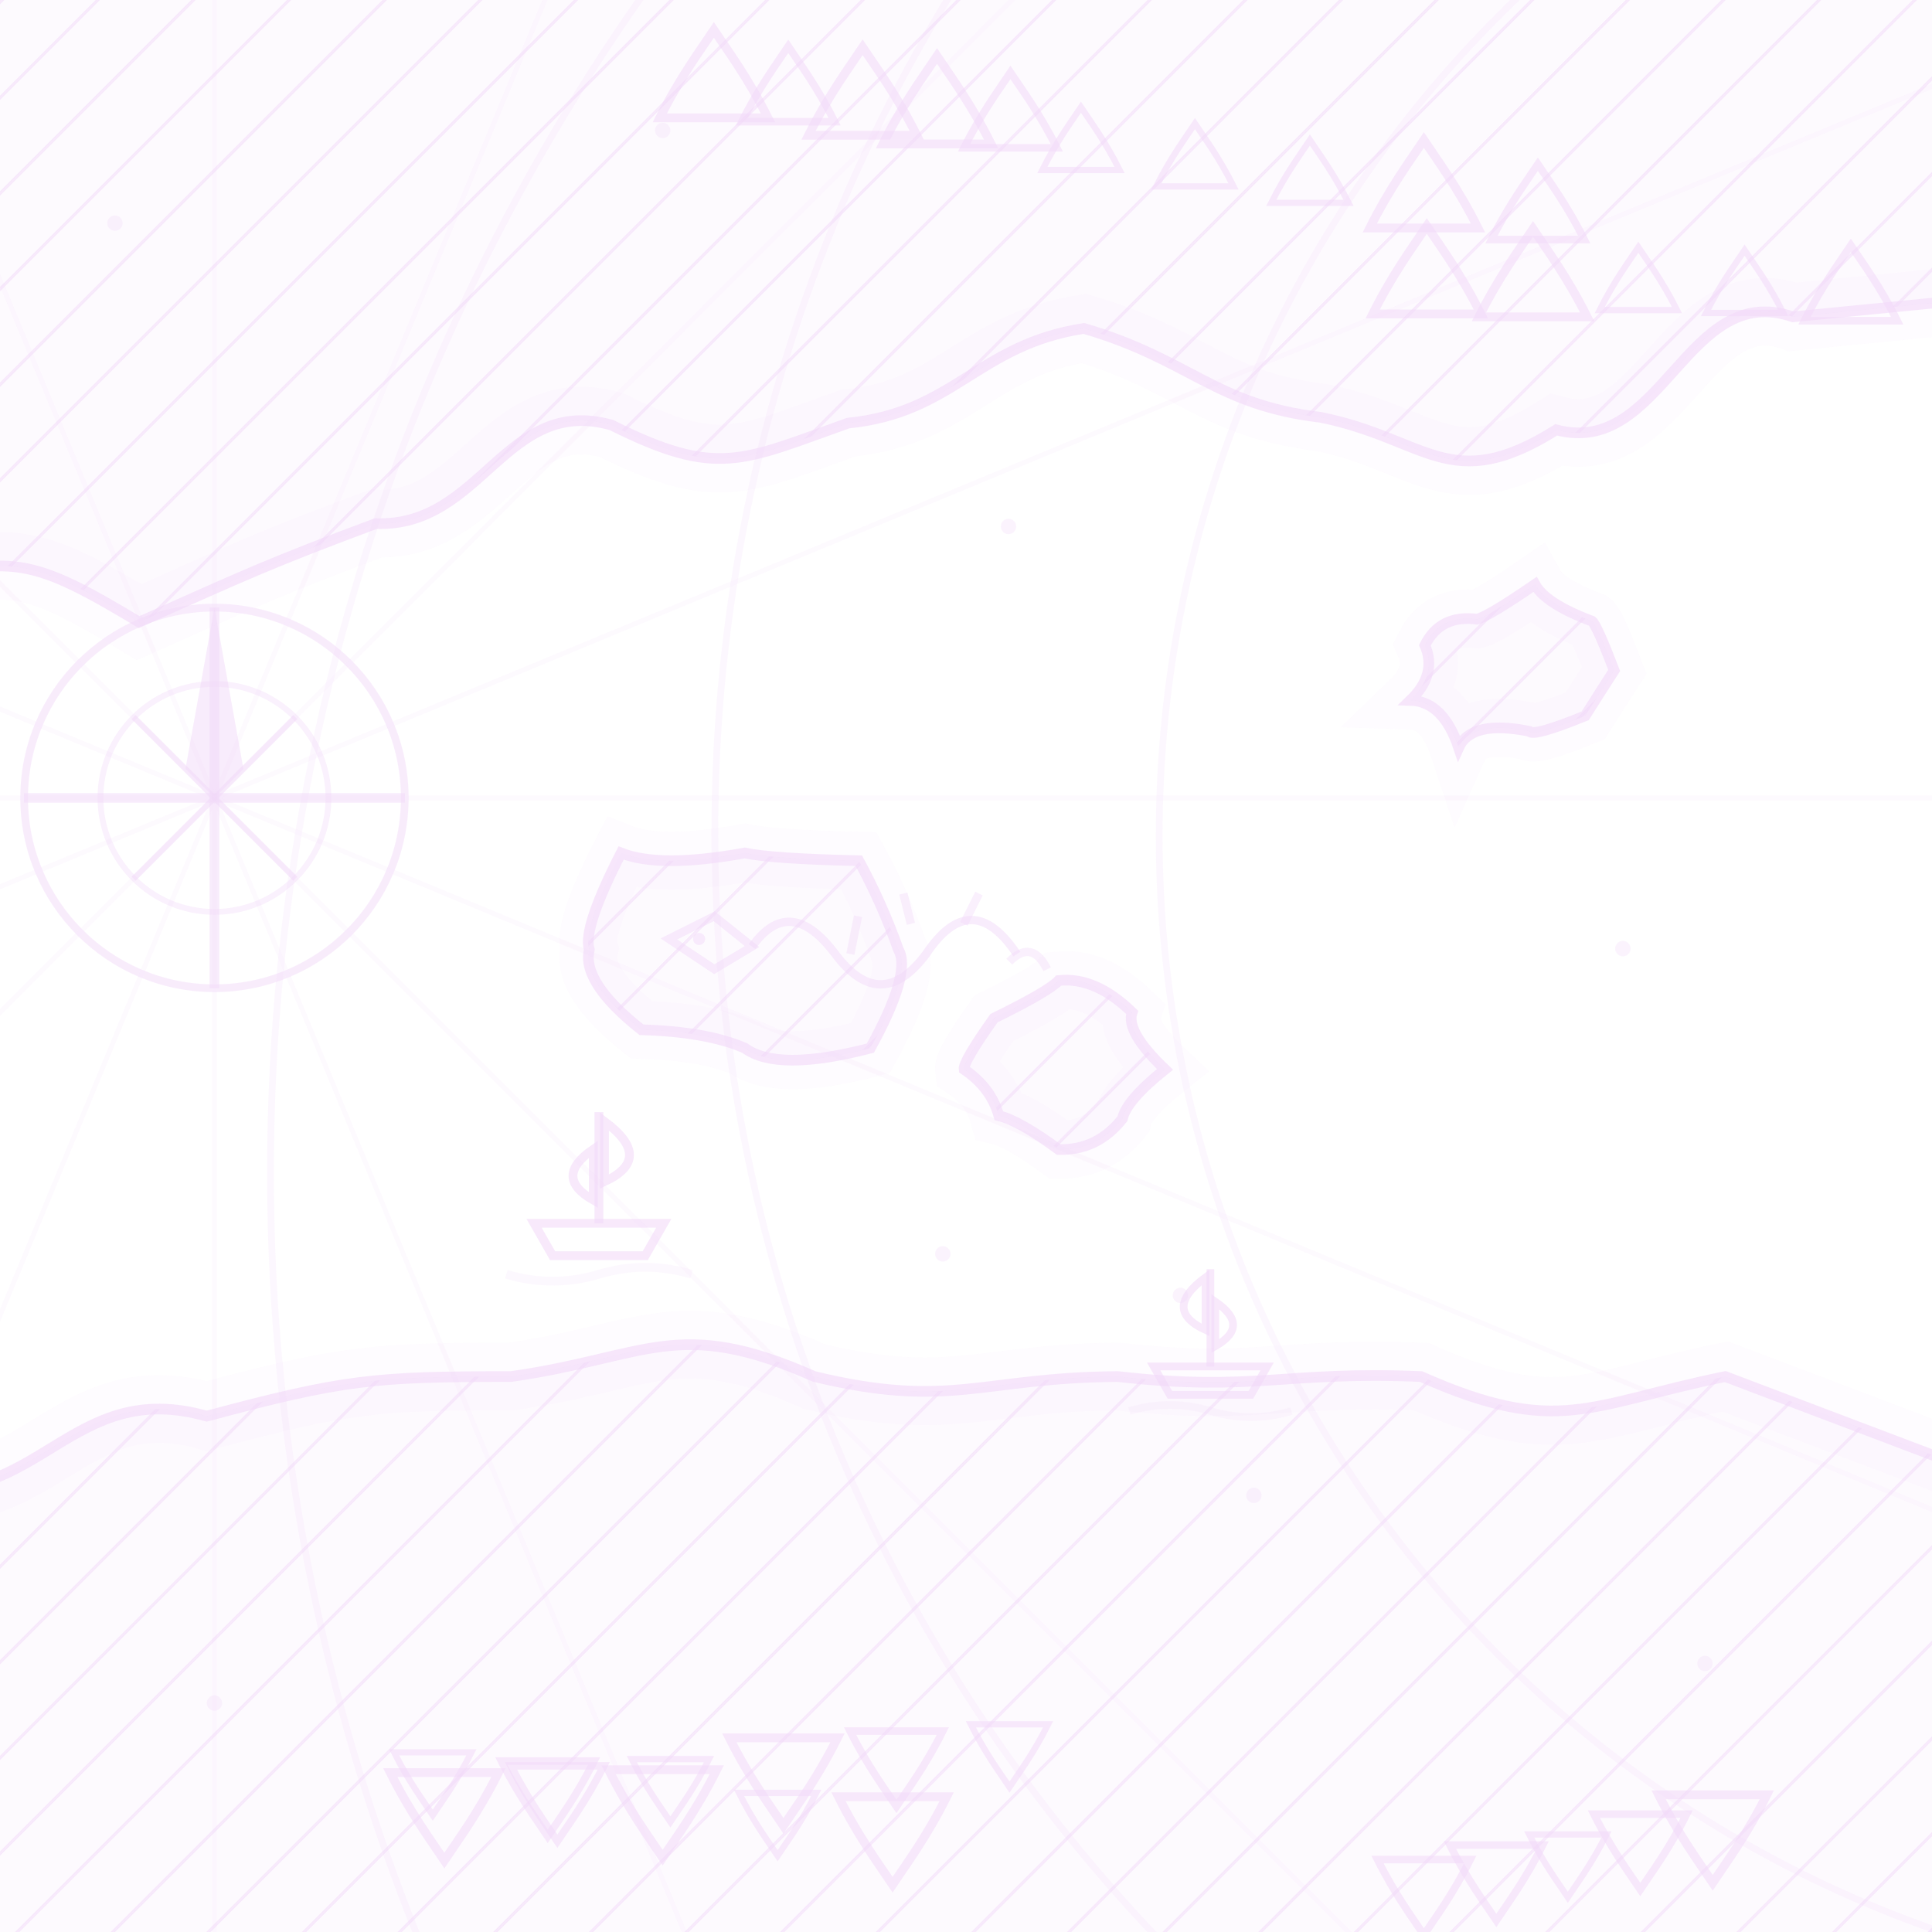
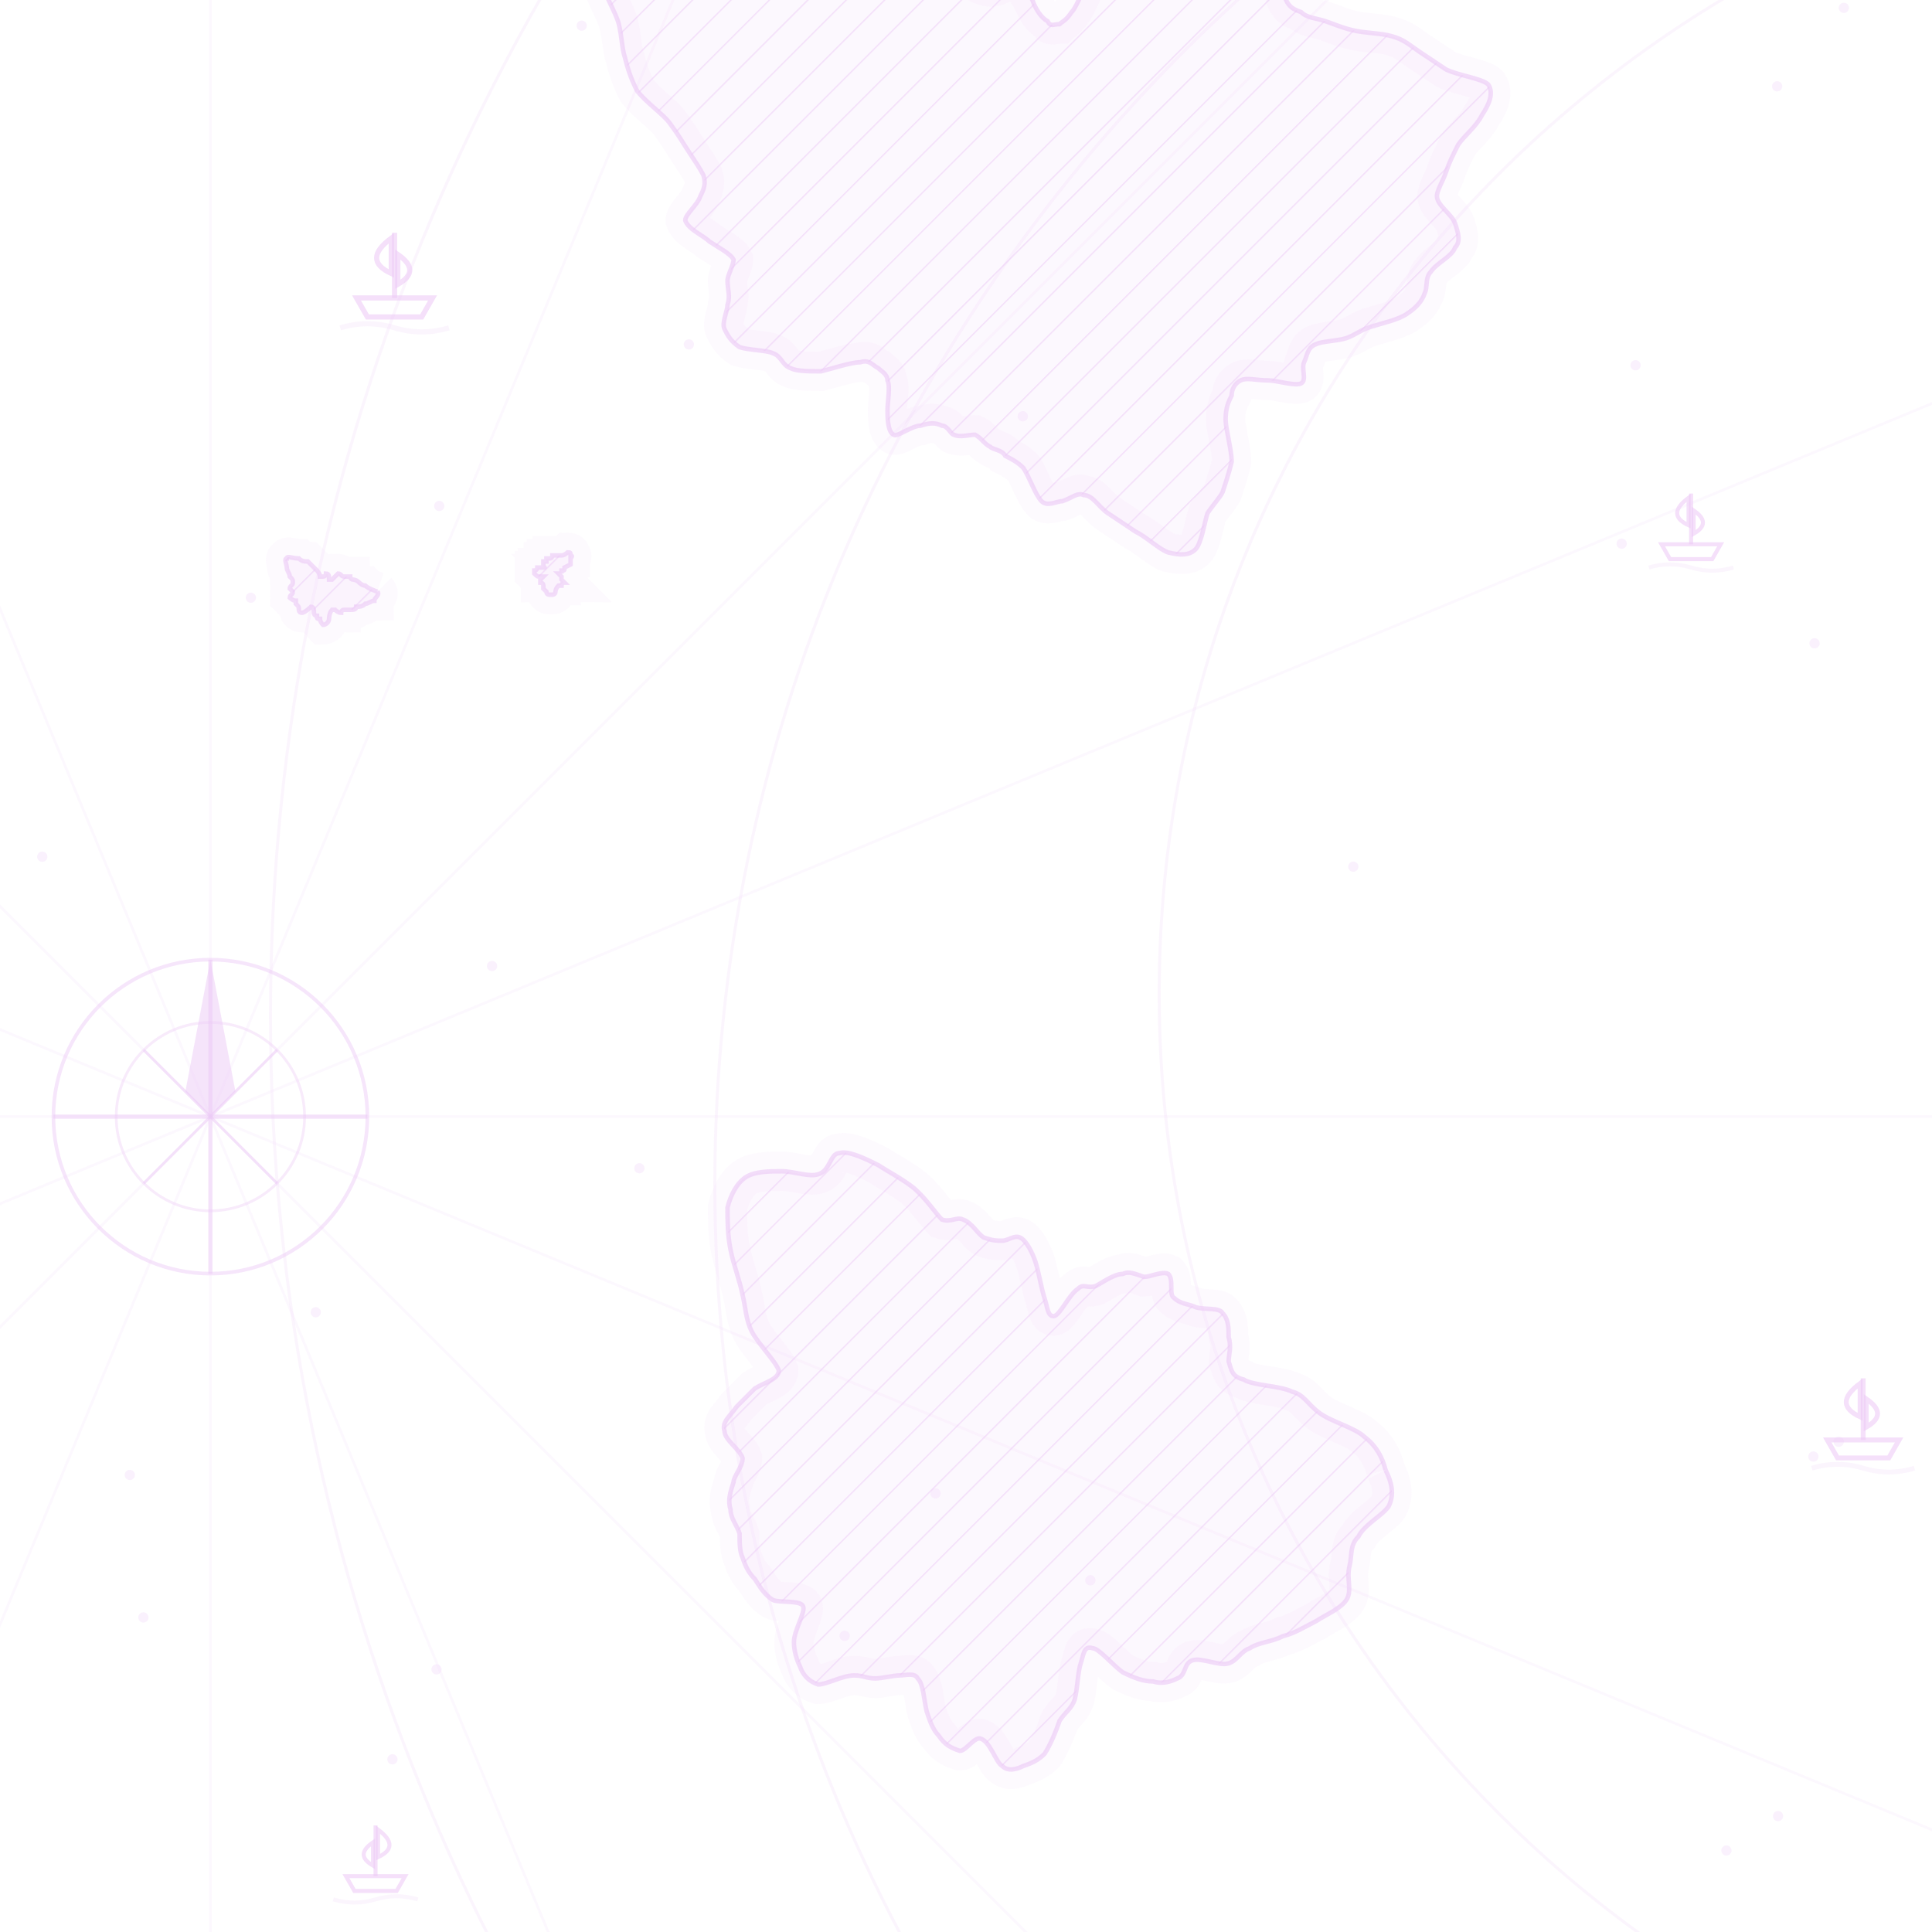
- <svg xmlns="http://www.w3.org/2000/svg" width="200" height="200" viewBox="0 0 200 200">
+ <svg xmlns="http://www.w3.org/2000/svg" width="640" height="640" viewBox="0 0 640 640">
  <defs>
-     <pattern id="h" width="7" height="7" patternUnits="userSpaceOnUse" patternTransform="rotate(45)">
-       <line x1="0" y1="0" x2="0" y2="7" stroke="#CB6CE6" stroke-opacity=".50" stroke-width=".65" />
+     <pattern id="h" width="9" height="9" patternUnits="userSpaceOnUse" patternTransform="rotate(45)">
+       <line x1="0" y1="0" x2="0" y2="9" stroke="#CB6CE6" stroke-opacity=".5" stroke-width=".9" />
    </pattern>
-     <g id="m" fill="none" stroke="#CB6CE6" stroke-opacity=".55" stroke-width="1.3">
-       <path d="M-8 5 C -5 -1 -2 -5 0 -8 C 2 -5 5 -1 8 5 Z" />
-     </g>
    <g id="s" fill="none" stroke="#CB6CE6" stroke-opacity=".58" stroke-width=".95">
      <path d="M-7 4 L7 4 L5 7.5 L-5 7.5 Z" />
      <path d="M0 4 L0 -8" />
      <path d="M0.6 -7 Q6 -3 0.6 -0.5 Z" />
      <path d="M-0.6 -4 Q-5 -1 -0.6 1.5 Z" />
      <path d="M-10 9.5 Q-5 11 0 9.5 Q5 8 10 9.5" stroke-opacity=".18" />
    </g>
-   </defs>
-   <g opacity="0.26">
-     <circle cx="240" cy="86.5" r="120" fill="none" stroke="#CB6CE6" stroke-opacity=".20" stroke-width=".7" />
-     <circle cx="240" cy="86.1" r="166" fill="none" stroke="#CB6CE6" stroke-opacity=".20" stroke-width=".7" />
-     <circle cx="240" cy="121.4" r="212" fill="none" stroke="#CB6CE6" stroke-opacity=".20" stroke-width=".7" />
-     <g stroke="#CB6CE6" stroke-opacity=".14" stroke-width=".5">
-       <line x1="22.2" y1="82.6" x2="322.2" y2="82.6" />
-       <line x1="22.2" y1="82.6" x2="299.3" y2="197.4" />
-       <line x1="22.2" y1="82.6" x2="234.3" y2="294.7" />
-       <line x1="22.2" y1="82.6" x2="137" y2="359.7" />
-       <line x1="22.2" y1="82.6" x2="22.2" y2="382.6" />
-       <line x1="22.2" y1="82.6" x2="-92.6" y2="359.7" />
-       <line x1="22.2" y1="82.6" x2="-190" y2="294.7" />
-       <line x1="22.2" y1="82.6" x2="-255" y2="197.4" />
-       <line x1="22.2" y1="82.6" x2="-277.8" y2="82.6" />
-       <line x1="22.2" y1="82.6" x2="-255" y2="-32.2" />
-       <line x1="22.2" y1="82.6" x2="-190" y2="-129.6" />
-       <line x1="22.2" y1="82.6" x2="-92.6" y2="-194.6" />
-       <line x1="22.2" y1="82.6" x2="22.2" y2="-217.4" />
-       <line x1="22.2" y1="82.6" x2="137" y2="-194.6" />
-       <line x1="22.2" y1="82.6" x2="234.3" y2="-129.6" />
-       <line x1="22.2" y1="82.6" x2="299.3" y2="-32.2" />
-     </g>
-     <circle cx="97.6" cy="129.8" r=".8" fill="#CB6CE6" fill-opacity=".30" />
-     <circle cx="129.8" cy="154.8" r=".8" fill="#CB6CE6" fill-opacity=".30" />
-     <circle cx="168" cy="98.2" r=".8" fill="#CB6CE6" fill-opacity=".30" />
-     <circle cx="176.5" cy="172.2" r=".8" fill="#CB6CE6" fill-opacity=".30" />
-     <circle cx="68.6" cy="13.5" r=".8" fill="#CB6CE6" fill-opacity=".30" />
-     <circle cx="22.2" cy="176.3" r=".8" fill="#CB6CE6" fill-opacity=".30" />
-     <circle cx="11.9" cy="23.1" r=".8" fill="#CB6CE6" fill-opacity=".30" />
-     <circle cx="104.4" cy="54.5" r=".8" fill="#CB6CE6" fill-opacity=".30" />
-     <circle cx="122.2" cy="134.1" r=".8" fill="#CB6CE6" fill-opacity=".30" />
-     <path d="M-10 -10 L210 -10 L210 30.4 L185.6 32.8 C174.6 29, 172.1 47.4, 161.1 44.5 C150.1 51.4, 147.7 45.4, 136.7 43.2 C125.7 41.9, 123.2 37.2, 112.2 34 C101.2 35.7, 98.8 42.7, 87.8 43.8 C76.8 47.7, 74.3 49.5, 63.3 44 C52.3 40.9, 49.9 54.6, 38.9 54.2 C27.9 58.3, 25.4 59.5, 14.4 64.4 C3.4 57.8, 1 57.2, -10 60.7 Z" fill="none" stroke="#CB6CE6" stroke-opacity=".10" stroke-width="7" />
-     <path d="M-10 -10 L210 -10 L210 46 C195.9 43.7, 192.7 57.4, 178.6 53.4 C164.4 57.2, 161.3 57.5, 147.1 57.5 C133 59.5, 129.9 63.8, 115.7 57.5 C101.6 54.1, 98.4 57.4, 84.3 57.5 C70.1 55.9, 67 58.1, 52.9 57.5 C38.7 51.2, 35.6 54.6, 21.4 57.5 L-10 45.6 Z" transform="rotate(180 100 100)" fill="none" stroke="#CB6CE6" stroke-opacity=".10" stroke-width="7" />
-     <path d="M120.6 110.7 Q116.6 113.9, 116.2 115.8 Q113.6 119.1, 109.6 119 Q105.5 116, 103.4 115.5 Q102.6 112.6, 99.8 110.7 Q99.7 109.9, 102.9 105.4 Q108.6 102.6, 109.6 101.5 Q113.4 101.1, 117.2 104.8 Q116.5 106.8, 120.6 110.7 Z" fill="none" stroke="#CB6CE6" stroke-opacity=".10" stroke-width="6" />
-     <path d="M167.1 69.4 Q166 71.1, 164.1 74.1 Q158.7 76.3, 158.3 75.7 Q152.3 74.5, 151 77.4 Q149.4 72.6, 146 72.5 Q148.8 69.8, 147.5 66.8 Q149.1 63.6, 152.9 64.1 Q154.1 63.8, 158.9 60.5 Q160 62.5, 164.8 64.3 Q165.3 64.7, 167.1 69.4 Z" fill="none" stroke="#CB6CE6" stroke-opacity=".10" stroke-width="6" />
-     <path d="M93 98.3 Q94.4 100.7, 90.1 108.5 Q80.5 111, 77.1 108.5 Q73.2 106.8, 66.4 106.6 Q60.2 101.7, 61 98.3 Q60.3 96.1, 64.3 88.3 Q68.3 89.9, 77.1 88.3 Q79.9 88.9, 88.9 89.1 Q91.3 93.5, 93 98.3 Z" fill="none" stroke="#CB6CE6" stroke-opacity=".10" stroke-width="6" />
-     <path d="M-10 -10 L210 -10 L210 30.4 L185.6 32.8 C174.6 29, 172.1 47.4, 161.1 44.5 C150.1 51.4, 147.7 45.4, 136.7 43.2 C125.7 41.9, 123.2 37.2, 112.2 34 C101.2 35.7, 98.8 42.7, 87.8 43.8 C76.8 47.7, 74.3 49.5, 63.3 44 C52.3 40.9, 49.9 54.6, 38.9 54.2 C27.9 58.3, 25.4 59.5, 14.4 64.4 C3.4 57.8, 1 57.2, -10 60.7 Z" fill="#CB6CE6" fill-opacity=".13" />
-     <path d="M-10 -10 L210 -10 L210 46 C195.9 43.7, 192.7 57.4, 178.6 53.4 C164.4 57.2, 161.3 57.5, 147.1 57.5 C133 59.5, 129.9 63.8, 115.7 57.5 C101.6 54.1, 98.4 57.4, 84.3 57.5 C70.1 55.9, 67 58.1, 52.9 57.5 C38.7 51.2, 35.6 54.6, 21.4 57.5 L-10 45.6 Z" transform="rotate(180 100 100)" fill="#CB6CE6" fill-opacity=".13" />
-     <path d="M120.6 110.7 Q116.6 113.9, 116.2 115.8 Q113.6 119.1, 109.6 119 Q105.5 116, 103.4 115.5 Q102.6 112.6, 99.8 110.7 Q99.7 109.9, 102.9 105.4 Q108.6 102.6, 109.6 101.5 Q113.4 101.1, 117.2 104.8 Q116.5 106.8, 120.6 110.7 Z" fill="#CB6CE6" fill-opacity=".13" />
-     <path d="M167.1 69.4 Q166 71.1, 164.1 74.1 Q158.7 76.3, 158.3 75.7 Q152.3 74.5, 151 77.4 Q149.4 72.6, 146 72.5 Q148.8 69.8, 147.5 66.8 Q149.1 63.6, 152.9 64.1 Q154.1 63.8, 158.9 60.5 Q160 62.5, 164.8 64.3 Q165.3 64.7, 167.1 69.4 Z" fill="#CB6CE6" fill-opacity=".13" />
-     <path d="M93 98.3 Q94.4 100.7, 90.1 108.5 Q80.5 111, 77.1 108.5 Q73.2 106.8, 66.4 106.6 Q60.2 101.7, 61 98.3 Q60.3 96.1, 64.3 88.3 Q68.3 89.9, 77.1 88.3 Q79.9 88.9, 88.9 89.1 Q91.3 93.5, 93 98.3 Z" fill="#CB6CE6" fill-opacity=".13" />
-     <path d="M-10 -10 L210 -10 L210 30.4 L185.6 32.8 C174.6 29, 172.1 47.4, 161.1 44.5 C150.1 51.4, 147.7 45.4, 136.7 43.2 C125.7 41.9, 123.2 37.2, 112.2 34 C101.2 35.7, 98.8 42.7, 87.8 43.8 C76.8 47.7, 74.3 49.5, 63.3 44 C52.3 40.9, 49.9 54.6, 38.9 54.2 C27.9 58.3, 25.4 59.5, 14.4 64.4 C3.4 57.8, 1 57.2, -10 60.7 Z" fill="url(#h)" stroke="#CB6CE6" stroke-opacity=".62" stroke-width="1.1" />
-     <path d="M-10 -10 L210 -10 L210 46 C195.9 43.7, 192.7 57.4, 178.6 53.4 C164.4 57.2, 161.3 57.5, 147.1 57.5 C133 59.5, 129.9 63.8, 115.7 57.5 C101.6 54.1, 98.4 57.4, 84.3 57.5 C70.1 55.9, 67 58.1, 52.9 57.5 C38.7 51.2, 35.6 54.6, 21.4 57.5 L-10 45.6 Z" transform="rotate(180 100 100)" fill="url(#h)" stroke="#CB6CE6" stroke-opacity=".62" stroke-width="1.1" />
-     <path d="M120.6 110.7 Q116.6 113.9, 116.2 115.8 Q113.6 119.1, 109.6 119 Q105.5 116, 103.4 115.5 Q102.6 112.6, 99.8 110.7 Q99.7 109.9, 102.9 105.4 Q108.6 102.6, 109.6 101.5 Q113.4 101.1, 117.2 104.8 Q116.5 106.8, 120.6 110.7 Z" fill="url(#h)" stroke="#CB6CE6" stroke-opacity=".62" stroke-width="1.1" />
-     <path d="M167.1 69.4 Q166 71.1, 164.1 74.1 Q158.7 76.3, 158.3 75.7 Q152.3 74.5, 151 77.4 Q149.4 72.6, 146 72.5 Q148.8 69.8, 147.5 66.8 Q149.1 63.6, 152.9 64.1 Q154.1 63.8, 158.9 60.5 Q160 62.5, 164.8 64.3 Q165.3 64.7, 167.1 69.4 Z" fill="url(#h)" stroke="#CB6CE6" stroke-opacity=".62" stroke-width="1.1" />
-     <path d="M93 98.3 Q94.4 100.7, 90.1 108.5 Q80.5 111, 77.1 108.5 Q73.2 106.8, 66.4 106.6 Q60.2 101.7, 61 98.3 Q60.3 96.1, 64.3 88.3 Q68.3 89.9, 77.1 88.3 Q79.9 88.9, 88.9 89.1 Q91.3 93.5, 93 98.3 Z" fill="url(#h)" stroke="#CB6CE6" stroke-opacity=".62" stroke-width="1.1" />
-     <use href="#m" transform="translate(73.9 8.7) scale(0.7)" />
-     <use href="#m" transform="translate(81.6 9.6) scale(0.6)" />
-     <use href="#m" transform="translate(89.3 10.5) scale(0.7)" />
-     <use href="#m" transform="translate(97 11.4) scale(0.7)" />
-     <use href="#m" transform="translate(104.6 12.3) scale(0.6)" />
-     <use href="#m" transform="translate(111.9 15.1) scale(0.5)" />
-     <use href="#m" transform="translate(123.7 16.8) scale(0.5)" />
-     <use href="#m" transform="translate(135.6 18.5) scale(0.5)" />
-     <use href="#m" transform="translate(147.4 20.1) scale(0.7)" />
-     <use href="#m" transform="translate(159.2 21.8) scale(0.6)" />
-     <use href="#m" transform="translate(147.7 29) scale(0.7)" />
-     <use href="#m" transform="translate(158.7 29.3) scale(0.7)" />
-     <use href="#m" transform="translate(169.6 29.6) scale(0.5)" />
-     <use href="#m" transform="translate(180.6 29.9) scale(0.5)" />
-     <use href="#m" transform="translate(191.6 30.2) scale(0.6)" />
-     <use href="#m" transform="rotate(180 100 100) translate(22.7 10.7) scale(0.7)" />
-     <use href="#m" transform="rotate(180 100 100) translate(30.2 9.2) scale(0.6)" />
-     <use href="#m" transform="rotate(180 100 100) translate(37.7 7.6) scale(0.5)" />
-     <use href="#m" transform="rotate(180 100 100) translate(45.1 6) scale(0.6)" />
-     <use href="#m" transform="rotate(180 100 100) translate(52.6 4.5) scale(0.6)" />
-     <use href="#m" transform="rotate(180 100 100) translate(95.5 19) scale(0.5)" />
-     <use href="#m" transform="rotate(180 100 100) translate(107.2 17.8) scale(0.6)" />
-     <use href="#m" transform="rotate(180 100 100) translate(118.9 16.6) scale(0.7)" />
-     <use href="#m" transform="rotate(180 100 100) translate(130.6 15.4) scale(0.5)" />
-     <use href="#m" transform="rotate(180 100 100) translate(142.3 14.2) scale(0.6)" />
-     <use href="#m" transform="rotate(180 100 100) translate(154 13) scale(0.7)" />
-     <use href="#m" transform="rotate(180 100 100) translate(107.6 10.5) scale(0.7)" />
-     <use href="#m" transform="rotate(180 100 100) translate(119.5 11.9) scale(0.5)" />
-     <use href="#m" transform="rotate(180 100 100) translate(131.4 13.3) scale(0.7)" />
-     <use href="#m" transform="rotate(180 100 100) translate(143.3 14.7) scale(0.6)" />
-     <use href="#m" transform="rotate(180 100 100) translate(155.2 16.1) scale(0.5)" />
-     <g transform="translate(22.2 82.6)">
-       <circle r="19.7" fill="none" stroke="#CB6CE6" stroke-opacity=".48" stroke-width=".8" />
-       <circle r="11.8" fill="none" stroke="#CB6CE6" stroke-opacity=".38" stroke-width=".6" />
-       <line x1="0" y1="0" x2="0" y2="-19.717" stroke="#CB6CE6" stroke-opacity=".5" stroke-width="1" transform="rotate(0)" />
-       <line x1="0" y1="0" x2="0" y2="-11.83" stroke="#CB6CE6" stroke-opacity=".5" stroke-width="0.6" transform="rotate(45)" />
-       <line x1="0" y1="0" x2="0" y2="-19.717" stroke="#CB6CE6" stroke-opacity=".5" stroke-width="1" transform="rotate(90)" />
-       <line x1="0" y1="0" x2="0" y2="-11.83" stroke="#CB6CE6" stroke-opacity=".5" stroke-width="0.6" transform="rotate(135)" />
-       <line x1="0" y1="0" x2="0" y2="-19.717" stroke="#CB6CE6" stroke-opacity=".5" stroke-width="1" transform="rotate(180)" />
-       <line x1="0" y1="0" x2="0" y2="-11.83" stroke="#CB6CE6" stroke-opacity=".5" stroke-width="0.6" transform="rotate(225)" />
-       <line x1="0" y1="0" x2="0" y2="-19.717" stroke="#CB6CE6" stroke-opacity=".5" stroke-width="1" transform="rotate(270)" />
-       <line x1="0" y1="0" x2="0" y2="-11.83" stroke="#CB6CE6" stroke-opacity=".5" stroke-width="0.6" transform="rotate(315)" />
-       <path d="M0 -19.7 L3 -3 L0 0 L-3 -3 Z" fill="#CB6CE6" fill-opacity=".5" />
-     </g>
-     <use href="#s" transform="translate(62 122.8) scale(0.9588268 0.9588268)" />
-     <use href="#s" transform="translate(125.3 138.1) scale(-0.8389159 0.8389159)" />
-     <g transform="translate(89.6 97.2) scale(-0.7830927 0.7830927)" fill="none" stroke="#CB6CE6" stroke-opacity=".5" stroke-width="1.1">
+     <g id="w" fill="none" stroke="#CB6CE6" stroke-opacity=".5" stroke-width="1.1">
      <path d="M-20 2 Q-14 -7 -8 2 Q-2 10 4 2 Q10 -6 15 1" />
      <path d="M15 1 L20 -3 L26 0 L20 4 Z" />
      <path d="M-13 -2 l-2 -4 M-6 -2 l1 -4 M2 2 l-1 -5" stroke-opacity=".4" />
      <path d="M-24 4 Q-22 0 -19 3" stroke-opacity=".4" />
-       <circle cx="22" cy="0" r=".8" fill="#CB6CE6" fill-opacity=".5" stroke="none" />
    </g>
+     <path id="L0" d="M476 65 C476 68 481 71 482 74 C483 77 484 80 482 82 C481 85 476 87 474 90 C472 92 473 95 472 97 C471 100 469 102 466 104 C463 106 458 107 455 108 C451 109 449 111 446 112 C443 113 438 113 436 114 C433 115 433 118 432 120 C431 122 433 126 431 127 C429 128 423 126 420 126 C416 126 413 125 411 126 C409 127 408 129 408 131 C407 133 406 135 406 139 C406 142 408 149 408 153 C407 157 406 160 405 163 C404 165 402 167 400 170 C399 173 398 180 396 182 C394 184 391 184 387 183 C384 182 380 178 376 176 C373 174 370 172 367 170 C364 168 362 164 359 164 C357 163 355 165 352 166 C350 166 347 168 345 166 C343 164 341 158 339 155 C337 153 335 152 333 151 C332 149 329 149 328 148 C326 147 325 145 323 144 C321 144 318 145 316 144 C315 144 314 141 312 141 C310 140 308 140 305 141 C302 141 297 145 296 144 C294 143 294 138 294 136 C294 133 295 128 294 126 C294 124 292 123 291 122 C289 121 288 119 285 120 C282 120 276 122 272 123 C268 123 264 123 262 122 C259 121 259 118 256 117 C254 116 248 116 245 115 C242 113 241 111 240 109 C239 107 241 103 241 101 C242 98 241 96 241 93 C241 91 243 88 243 86 C242 84 238 82 235 80 C233 78 228 76 227 73 C227 71 231 68 232 65 C233 63 234 61 233 58 C232 56 230 53 228 50 C226 47 225 45 222 41 C220 38 214 34 211 30 C209 26 208 23 207 19 C206 16 206 12 205 8 C204 4 200 -2 200 -5 C201 -9 205 -11 209 -12 C213 -14 220 -14 225 -14 C230 -15 234 -16 238 -17 C243 -17 248 -17 251 -18 C254 -19 254 -22 257 -24 C259 -26 262 -28 265 -27 C269 -27 276 -23 280 -22 C284 -21 287 -22 290 -21 C293 -21 296 -21 299 -19 C303 -18 307 -15 310 -14 C313 -12 315 -12 317 -11 C320 -9 323 -6 325 -5 C328 -4 329 -4 331 -5 C332 -6 334 -10 335 -9 C337 -8 340 -3 342 0 C343 3 345 6 347 7 C348 9 349 8 351 8 C352 7 353 7 355 4 C357 2 359 -5 362 -8 C364 -11 367 -14 369 -15 C371 -17 373 -16 376 -18 C379 -20 383 -25 386 -27 C389 -28 392 -27 394 -26 C396 -25 396 -21 398 -19 C399 -17 401 -15 402 -13 C403 -11 403 -8 406 -7 C408 -7 412 -8 415 -8 C418 -9 423 -10 424 -8 C426 -7 425 -2 426 0 C427 2 428 3 431 4 C433 6 436 6 439 7 C442 8 444 9 448 10 C452 11 458 11 461 12 C465 13 467 15 470 17 C473 19 476 21 479 23 C483 25 491 26 493 28 C495 31 493 35 491 38 C489 42 485 45 483 48 C481 52 480 54 479 57 C478 60 476 63 476 65" />
+     <path id="L1" d="M459 487 C461 491 462 495 460 499 C458 502 452 505 450 509 C447 512 448 515 447 519 C446 523 448 527 446 530 C444 533 439 535 436 537 C432 539 429 541 425 542 C421 544 417 544 414 546 C411 547 410 550 407 551 C404 552 398 549 395 550 C392 551 393 555 390 556 C388 557 385 558 382 557 C379 557 376 556 372 554 C369 552 364 546 362 546 C359 545 359 548 358 551 C357 554 357 559 356 563 C355 566 353 567 351 570 C350 573 348 578 346 581 C344 583 342 584 339 585 C337 586 334 587 332 585 C330 584 328 577 325 576 C323 575 320 580 318 580 C315 579 313 578 311 575 C309 573 308 570 307 567 C306 563 306 558 304 556 C303 554 300 555 298 555 C296 555 292 556 290 556 C287 556 286 555 283 555 C279 555 274 558 271 558 C268 557 266 555 265 552 C264 550 263 547 263 544 C263 540 267 534 266 532 C265 530 258 531 256 530 C253 528 252 526 250 523 C248 521 247 519 246 516 C245 514 245 511 245 508 C244 505 242 503 242 500 C241 497 242 494 243 491 C243 489 246 486 246 483 C245 480 240 477 240 474 C239 471 242 469 244 466 C246 464 248 462 250 460 C253 458 258 457 258 454 C257 451 251 445 249 441 C247 437 247 433 246 429 C245 424 243 419 242 414 C241 409 241 404 241 400 C242 396 244 392 247 390 C250 388 255 388 259 388 C263 388 268 390 271 389 C275 388 275 382 278 382 C281 381 287 384 291 386 C294 388 298 390 302 393 C306 396 310 402 312 404 C315 405 317 403 319 404 C322 405 324 409 326 410 C329 411 330 411 332 411 C334 411 336 409 338 410 C340 411 342 415 343 418 C344 421 345 427 346 430 C347 433 347 436 349 436 C351 436 354 429 357 427 C359 425 360 427 363 426 C365 425 369 422 372 422 C374 421 376 422 379 423 C381 423 385 421 387 422 C389 424 387 429 389 430 C391 432 394 432 396 433 C399 434 404 433 405 435 C407 437 407 440 407 443 C408 446 407 449 407 451 C408 454 408 456 412 457 C415 459 424 459 428 461 C432 462 433 465 437 468 C441 471 449 473 452 476 C456 479 458 483 459 487" />
+     <path id="L2" d="M125 196 C126 197 124 198 124 199 C123 199 122 200 121 200 C120 201 119 201 118 201 C118 202 117 202 116 202 C115 202 114 202 114 202 C113 202 113 203 113 203 C112 203 111 202 111 202 C110 202 110 202 110 202 C109 203 109 205 109 205 C109 206 108 207 107 207 C107 207 106 206 106 205 C105 205 105 205 105 204 C104 204 104 203 104 203 C104 202 104 201 103 201 C103 201 101 203 100 203 C99 203 99 202 99 202 C99 201 99 201 98 200 C98 200 98 199 98 199 C97 199 96 198 96 198 C96 197 97 197 97 196 C97 196 96 195 96 195 C96 194 97 194 97 193 C97 192 97 192 96 191 C96 190 95 189 95 188 C95 187 94 185 95 185 C95 184 97 185 99 185 C100 186 101 186 102 186 C103 187 104 188 105 189 C105 189 106 190 106 191 C107 191 107 191 107 191 C108 191 108 190 108 190 C109 190 109 191 109 192 C109 192 109 192 110 192 C110 192 112 190 112 190 C113 190 113 191 114 191 C114 191 115 191 116 191 C116 191 116 192 117 192 C117 192 118 192 119 193 C119 193 120 194 121 194 C122 195 125 196 125 196" />
+     <path id="L3" d="M186 190 C186 190 186 190 186 190 C186 190 185 190 185 190 C185 190 186 191 186 191 C186 191 186 191 186 192 C186 192 187 193 187 193 C187 193 186 193 186 194 C186 194 186 194 186 194 C185 194 185 194 185 194 C184 195 184 196 184 196 C184 197 183 197 183 197 C183 197 182 197 182 197 C181 197 181 196 181 196 C181 196 180 195 180 195 C180 194 180 194 180 194 C180 193 179 193 179 193 C179 193 179 193 179 192 C179 192 180 191 180 191 C180 191 179 191 179 191 C178 191 178 191 177 190 C177 190 177 190 177 190 C177 189 177 189 177 189 C178 189 178 188 178 188 C179 188 180 188 180 188 C181 188 180 188 180 188 C180 187 180 187 180 187 C180 187 180 186 180 186 C181 186 181 186 181 186 C181 186 181 185 181 185 C182 185 182 185 182 185 C183 185 183 184 183 184 C183 184 184 184 184 184 C184 184 185 184 185 184 C185 184 186 184 186 184 C187 184 188 183 188 183 C189 183 189 183 189 184 C190 184 189 185 189 185 C189 186 189 186 189 187 C189 187 187 188 187 188 C187 189 187 189 186 189 C186 189 186 189 186 190" />
+   </defs>
+   <g opacity="0.36">
+     <circle cx="768" cy="329.2" r="384" fill="none" stroke="#CB6CE6" stroke-opacity=".18" stroke-width="1" />
+     <circle cx="768" cy="392.4" r="531.2" fill="none" stroke="#CB6CE6" stroke-opacity=".18" stroke-width="1" />
+     <circle cx="768" cy="336.4" r="678.4" fill="none" stroke="#CB6CE6" stroke-opacity=".18" stroke-width="1" />
+     <g stroke="#CB6CE6" stroke-opacity=".13" stroke-width=".9">
+       <line x1="69.7" y1="369.9" x2="1029.7" y2="369.9" />
+       <line x1="69.7" y1="369.9" x2="956.6" y2="737.3" />
+       <line x1="69.7" y1="369.9" x2="748.5" y2="1048.7" />
+       <line x1="69.7" y1="369.9" x2="437.1" y2="1256.8" />
+       <line x1="69.7" y1="369.9" x2="69.7" y2="1329.9" />
+       <line x1="69.7" y1="369.9" x2="-297.7" y2="1256.8" />
+       <line x1="69.7" y1="369.9" x2="-609.1" y2="1048.7" />
+       <line x1="69.7" y1="369.9" x2="-817.2" y2="737.3" />
+       <line x1="69.7" y1="369.9" x2="-890.3" y2="369.9" />
+       <line x1="69.7" y1="369.9" x2="-817.2" y2="2.5" />
+       <line x1="69.7" y1="369.9" x2="-609.1" y2="-308.9" />
+       <line x1="69.7" y1="369.9" x2="-297.7" y2="-517" />
+       <line x1="69.7" y1="369.9" x2="69.7" y2="-590.1" />
+       <line x1="69.7" y1="369.9" x2="437.1" y2="-517" />
+       <line x1="69.7" y1="369.9" x2="748.5" y2="-308.9" />
+       <line x1="69.7" y1="369.9" x2="956.6" y2="2.5" />
+     </g>
+     <circle cx="610.8" cy="2.6" r="1.7" fill="#CB6CE6" fill-opacity=".26" />
+     <circle cx="83.1" cy="198" r="1.7" fill="#CB6CE6" fill-opacity=".26" />
+     <circle cx="104.6" cy="434.7" r="1.7" fill="#CB6CE6" fill-opacity=".26" />
+     <circle cx="338.8" cy="137.9" r="1.7" fill="#CB6CE6" fill-opacity=".26" />
+     <circle cx="537.2" cy="180.1" r="1.7" fill="#CB6CE6" fill-opacity=".26" />
+     <circle cx="14" cy="283.8" r="1.7" fill="#CB6CE6" fill-opacity=".26" />
+     <circle cx="43" cy="488.6" r="1.7" fill="#CB6CE6" fill-opacity=".26" />
+     <circle cx="571.9" cy="613" r="1.7" fill="#CB6CE6" fill-opacity=".26" />
+     <circle cx="145.5" cy="167.6" r="1.7" fill="#CB6CE6" fill-opacity=".26" />
+     <circle cx="144.6" cy="553" r="1.7" fill="#CB6CE6" fill-opacity=".26" />
+     <circle cx="589" cy="601.6" r="1.7" fill="#CB6CE6" fill-opacity=".26" />
+     <circle cx="47.5" cy="535.8" r="1.7" fill="#CB6CE6" fill-opacity=".26" />
+     <circle cx="448.3" cy="287.1" r="1.7" fill="#CB6CE6" fill-opacity=".26" />
+     <circle cx="130" cy="582.8" r="1.7" fill="#CB6CE6" fill-opacity=".26" />
+     <circle cx="192.7" cy="8.5" r="1.7" fill="#CB6CE6" fill-opacity=".26" />
+     <circle cx="541.8" cy="121" r="1.7" fill="#CB6CE6" fill-opacity=".26" />
+     <circle cx="211.8" cy="387" r="1.7" fill="#CB6CE6" fill-opacity=".26" />
+     <circle cx="279.8" cy="541.9" r="1.7" fill="#CB6CE6" fill-opacity=".26" />
+     <circle cx="609.1" cy="477.6" r="1.7" fill="#CB6CE6" fill-opacity=".26" />
+     <circle cx="309.9" cy="494.7" r="1.7" fill="#CB6CE6" fill-opacity=".26" />
+     <circle cx="361.2" cy="523.5" r="1.7" fill="#CB6CE6" fill-opacity=".26" />
+     <circle cx="588.7" cy="28.6" r="1.7" fill="#CB6CE6" fill-opacity=".26" />
+     <circle cx="228.2" cy="114.1" r="1.7" fill="#CB6CE6" fill-opacity=".26" />
+     <circle cx="163" cy="320" r="1.7" fill="#CB6CE6" fill-opacity=".26" />
+     <circle cx="601.1" cy="213.1" r="1.7" fill="#CB6CE6" fill-opacity=".26" />
+     <circle cx="600.7" cy="482.5" r="1.7" fill="#CB6CE6" fill-opacity=".26" />
+     <use href="#L0" fill="none" stroke="#CB6CE6" stroke-opacity=".10" stroke-width="13" />
+     <use href="#L1" fill="none" stroke="#CB6CE6" stroke-opacity=".10" stroke-width="13" />
+     <use href="#L2" fill="none" stroke="#CB6CE6" stroke-opacity=".10" stroke-width="13" />
+     <use href="#L3" fill="none" stroke="#CB6CE6" stroke-opacity=".10" stroke-width="13" />
+     <use href="#L0" fill="#CB6CE6" fill-opacity=".13" />
+     <use href="#L1" fill="#CB6CE6" fill-opacity=".13" />
+     <use href="#L2" fill="#CB6CE6" fill-opacity=".13" />
+     <use href="#L3" fill="#CB6CE6" fill-opacity=".13" />
+     <use href="#L0" fill="url(#h)" stroke="#CB6CE6" stroke-opacity=".62" stroke-width="1.5" />
+     <use href="#L1" fill="url(#h)" stroke="#CB6CE6" stroke-opacity=".62" stroke-width="1.5" />
+     <use href="#L2" fill="url(#h)" stroke="#CB6CE6" stroke-opacity=".62" stroke-width="1.5" />
+     <use href="#L3" fill="url(#h)" stroke="#CB6CE6" stroke-opacity=".62" stroke-width="1.5" />
+     <g transform="translate(69.7 369.9)">
+       <circle r="52" fill="none" stroke="#CB6CE6" stroke-opacity=".48" stroke-width="1.2" />
+       <circle r="31.2" fill="none" stroke="#CB6CE6" stroke-opacity=".38" stroke-width=".9" />
+       <line x1="0" y1="0" x2="0" y2="-52" stroke="#CB6CE6" stroke-opacity=".5" stroke-width="1.4" transform="rotate(0)" />
+       <line x1="0" y1="0" x2="0" y2="-31.2" stroke="#CB6CE6" stroke-opacity=".5" stroke-width="0.9" transform="rotate(45)" />
+       <line x1="0" y1="0" x2="0" y2="-52" stroke="#CB6CE6" stroke-opacity=".5" stroke-width="1.4" transform="rotate(90)" />
+       <line x1="0" y1="0" x2="0" y2="-31.2" stroke="#CB6CE6" stroke-opacity=".5" stroke-width="0.9" transform="rotate(135)" />
+       <line x1="0" y1="0" x2="0" y2="-52" stroke="#CB6CE6" stroke-opacity=".5" stroke-width="1.4" transform="rotate(180)" />
+       <line x1="0" y1="0" x2="0" y2="-31.2" stroke="#CB6CE6" stroke-opacity=".5" stroke-width="0.9" transform="rotate(225)" />
+       <line x1="0" y1="0" x2="0" y2="-52" stroke="#CB6CE6" stroke-opacity=".5" stroke-width="1.4" transform="rotate(270)" />
+       <line x1="0" y1="0" x2="0" y2="-31.2" stroke="#CB6CE6" stroke-opacity=".5" stroke-width="0.9" transform="rotate(315)" />
+       <path d="M0 -52 L8.3 -8.3 L0 0 L-8.3 -8.3 Z" fill="#CB6CE6" fill-opacity=".5" />
+     </g>
+     <use href="#s" transform="translate(124.4 615.9) scale(1.4 1.4)" />
+     <use href="#s" transform="translate(130.7 91.5) scale(-1.8 1.8)" />
+     <use href="#s" transform="translate(617.2 470.2) scale(-1.7 1.7)" />
+     <use href="#s" transform="translate(560.2 174.7) scale(-1.4 1.4)" />
  </g>
</svg>
